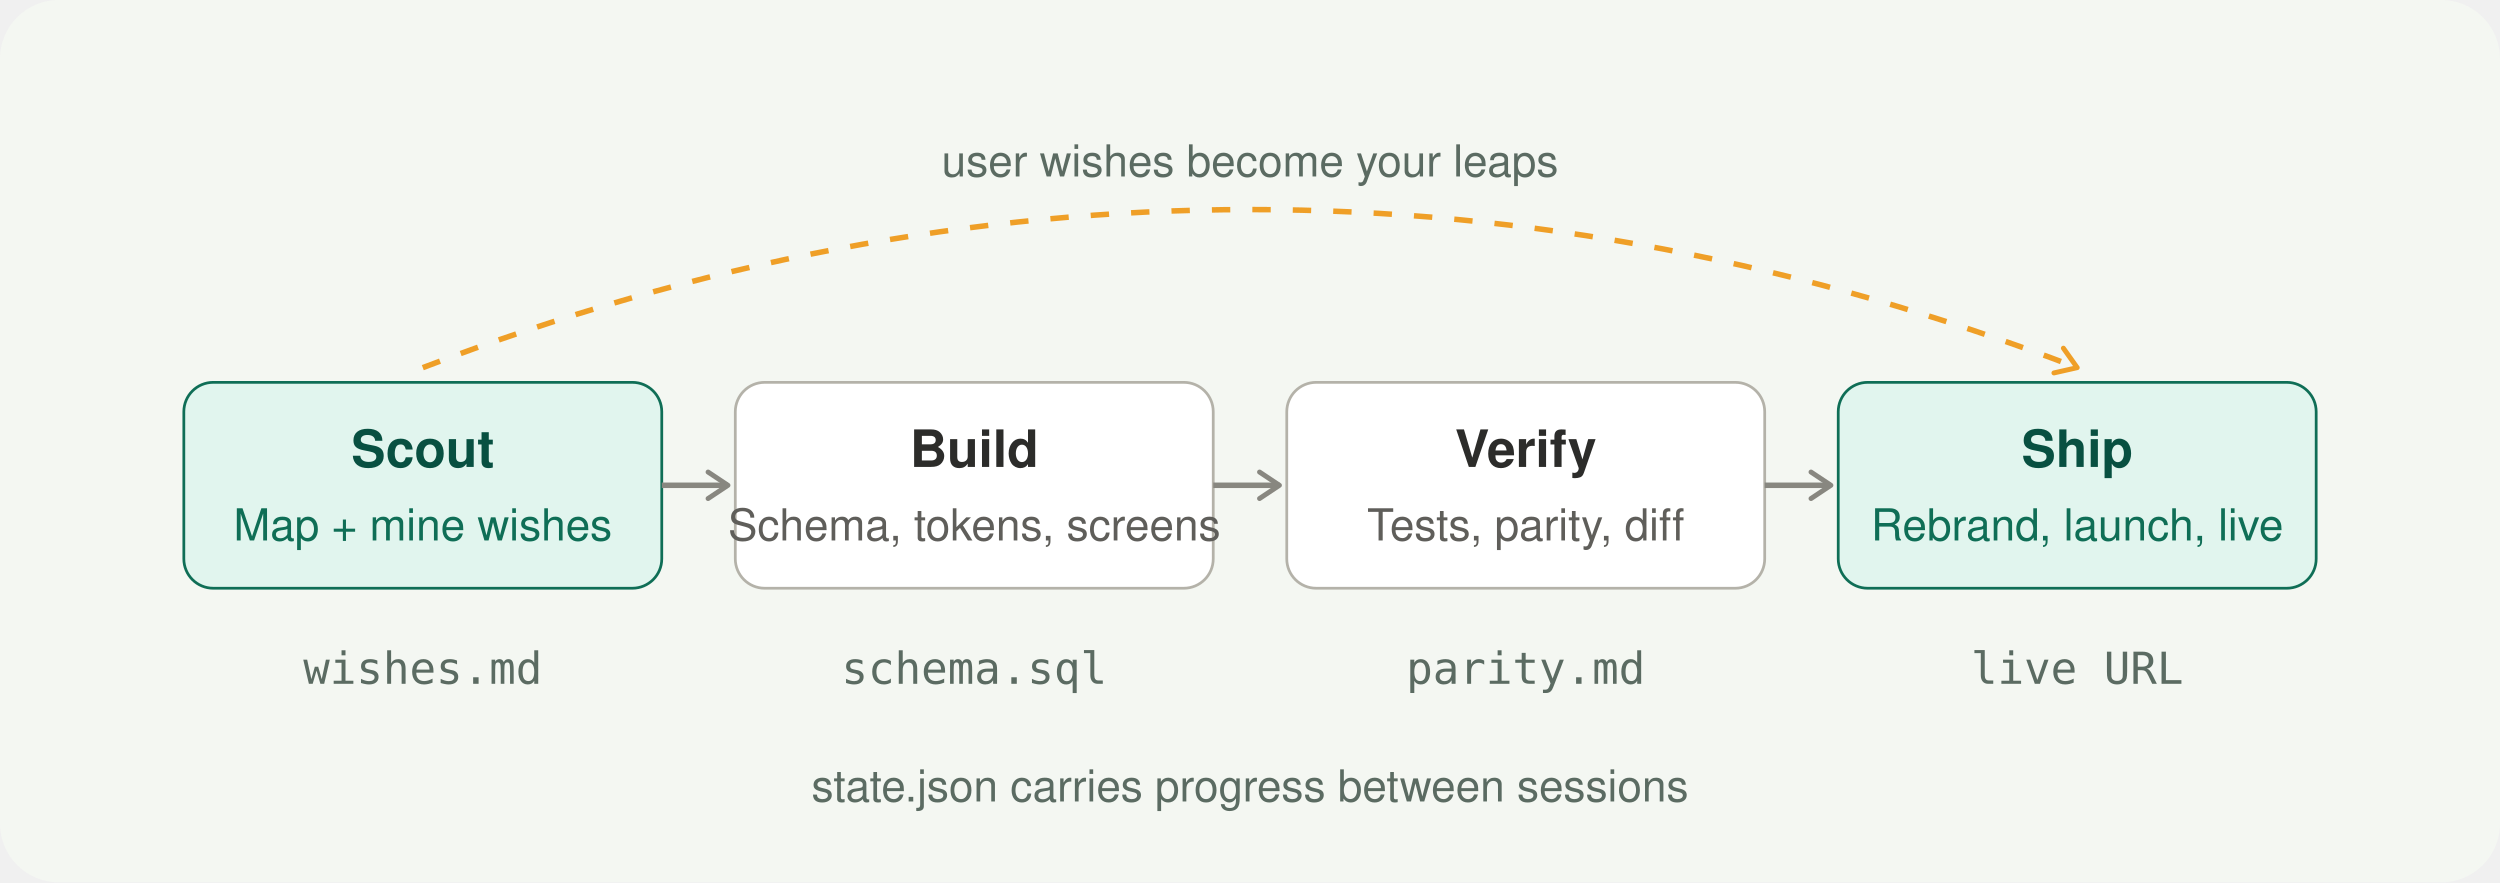
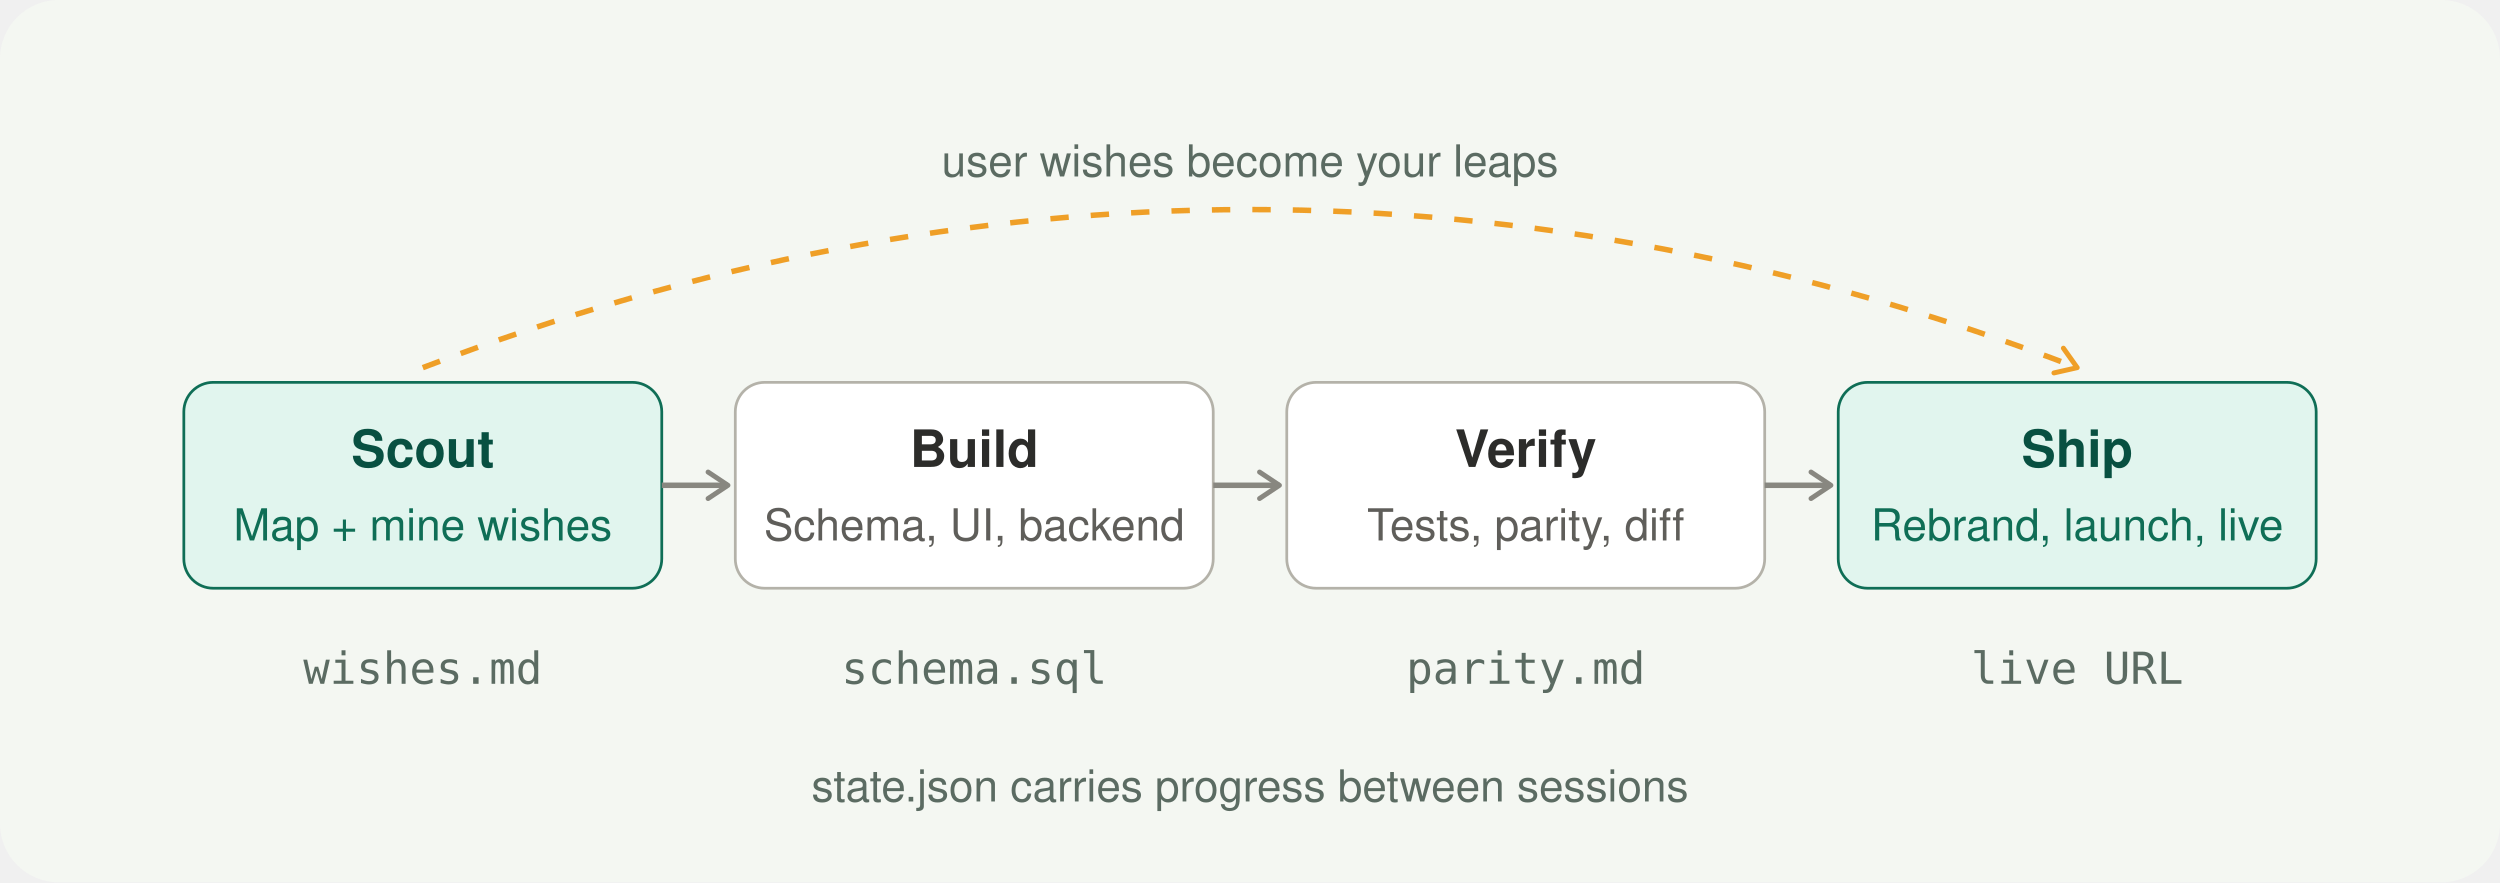
<svg xmlns="http://www.w3.org/2000/svg" viewBox="0 0 680 240" width="680" height="240" role="img">
  <defs>
    <marker id="a" viewBox="0 0 10 10" refX="8" refY="5" markerWidth="6" markerHeight="6" orient="auto-start-reverse">
      <path d="M2 1L8 5L2 9" fill="none" stroke="context-stroke" stroke-width="1.5" stroke-linecap="round" stroke-linejoin="round" />
    </marker>
  </defs>
  <style>
text{font-family:-apple-system,BlinkMacSystemFont,"Segoe UI",Helvetica,Arial,sans-serif}
.mono{font-family:ui-monospace,SFMono-Regular,Menlo,Consolas,monospace}
.bg{fill:#F4F7F2}.t{fill:#1E2B24}.s{fill:#5B6B62}
.key{fill:#E1F5EE;stroke:#0F6E56}.keyt{fill:#085041}.keys{fill:#0F6E56}
.mid{fill:#FFFFFF;stroke:#B4B2A9}.midt{fill:#2C2C2A}.mids{fill:#5F5E5A}
.ln{stroke:#888780}
@media (prefers-color-scheme: dark){.bg{fill:#17201B}.t{fill:#EEF3EE}.s{fill:#A5B3AA}
.key{fill:#085041;stroke:#5DCAA5}.keyt{fill:#E1F5EE}.keys{fill:#9FE1CB}
.mid{fill:#222B26;stroke:#5F5E5A}.midt{fill:#EEF3EE}.mids{fill:#B4B2A9}.ln{stroke:#888780}}
</style>
  <rect class="bg" x="0" y="0" width="680" height="240" rx="16" />
  <path d="M115 100 Q 340 14 565 100" fill="none" stroke="#EF9F27" stroke-width="1.5" stroke-dasharray="5 6" marker-end="url(#a)" />
  <text class="s" x="340" y="48" font-size="12" text-anchor="middle">user wishes become your leaps</text>
  <rect class="key" x="50" y="104" width="130" height="56" rx="8" stroke-width="0.75" />
  <text class="keyt" x="115" y="127" font-size="14" font-weight="600" text-anchor="middle">Scout</text>
  <text class="keys" x="115" y="147" font-size="12" text-anchor="middle">Map + mine wishes</text>
  <rect class="mid" x="200" y="104" width="130" height="56" rx="8" stroke-width="0.75" />
  <text class="midt" x="265" y="127" font-size="14" font-weight="600" text-anchor="middle">Build</text>
-   <text class="mids" x="265" y="147" font-size="12" text-anchor="middle">Schema, tokens, screens</text>
+   <text class="mids" x="265" y="147" font-size="12" text-anchor="middle">Schema, UI, backend</text>
  <rect class="mid" x="350" y="104" width="130" height="56" rx="8" stroke-width="0.75" />
  <text class="midt" x="415" y="127" font-size="14" font-weight="600" text-anchor="middle">Verify</text>
  <text class="mids" x="415" y="147" font-size="12" text-anchor="middle">Tests, parity, diff</text>
  <rect class="key" x="500" y="104" width="130" height="56" rx="8" stroke-width="0.75" />
  <text class="keyt" x="565" y="127" font-size="14" font-weight="600" text-anchor="middle">Ship</text>
  <text class="keys" x="565" y="147" font-size="12" text-anchor="middle">Rebrand, launch, live</text>
  <line class="ln" x1="180" y1="132" x2="198" y2="132" stroke-width="1.5" marker-end="url(#a)" />
  <line class="ln" x1="330" y1="132" x2="348" y2="132" stroke-width="1.5" marker-end="url(#a)" />
  <line class="ln" x1="480" y1="132" x2="498" y2="132" stroke-width="1.5" marker-end="url(#a)" />
  <text class="s mono" x="115" y="186" font-size="12" text-anchor="middle">wishes.md</text>
  <text class="s mono" x="265" y="186" font-size="12" text-anchor="middle">schema.sql</text>
  <text class="s mono" x="415" y="186" font-size="12" text-anchor="middle">parity.md</text>
  <text class="s mono" x="565" y="186" font-size="12" text-anchor="middle">live URL</text>
  <text class="s" x="340" y="218" font-size="12" text-anchor="middle">state.json carries progress between sessions</text>
</svg>
